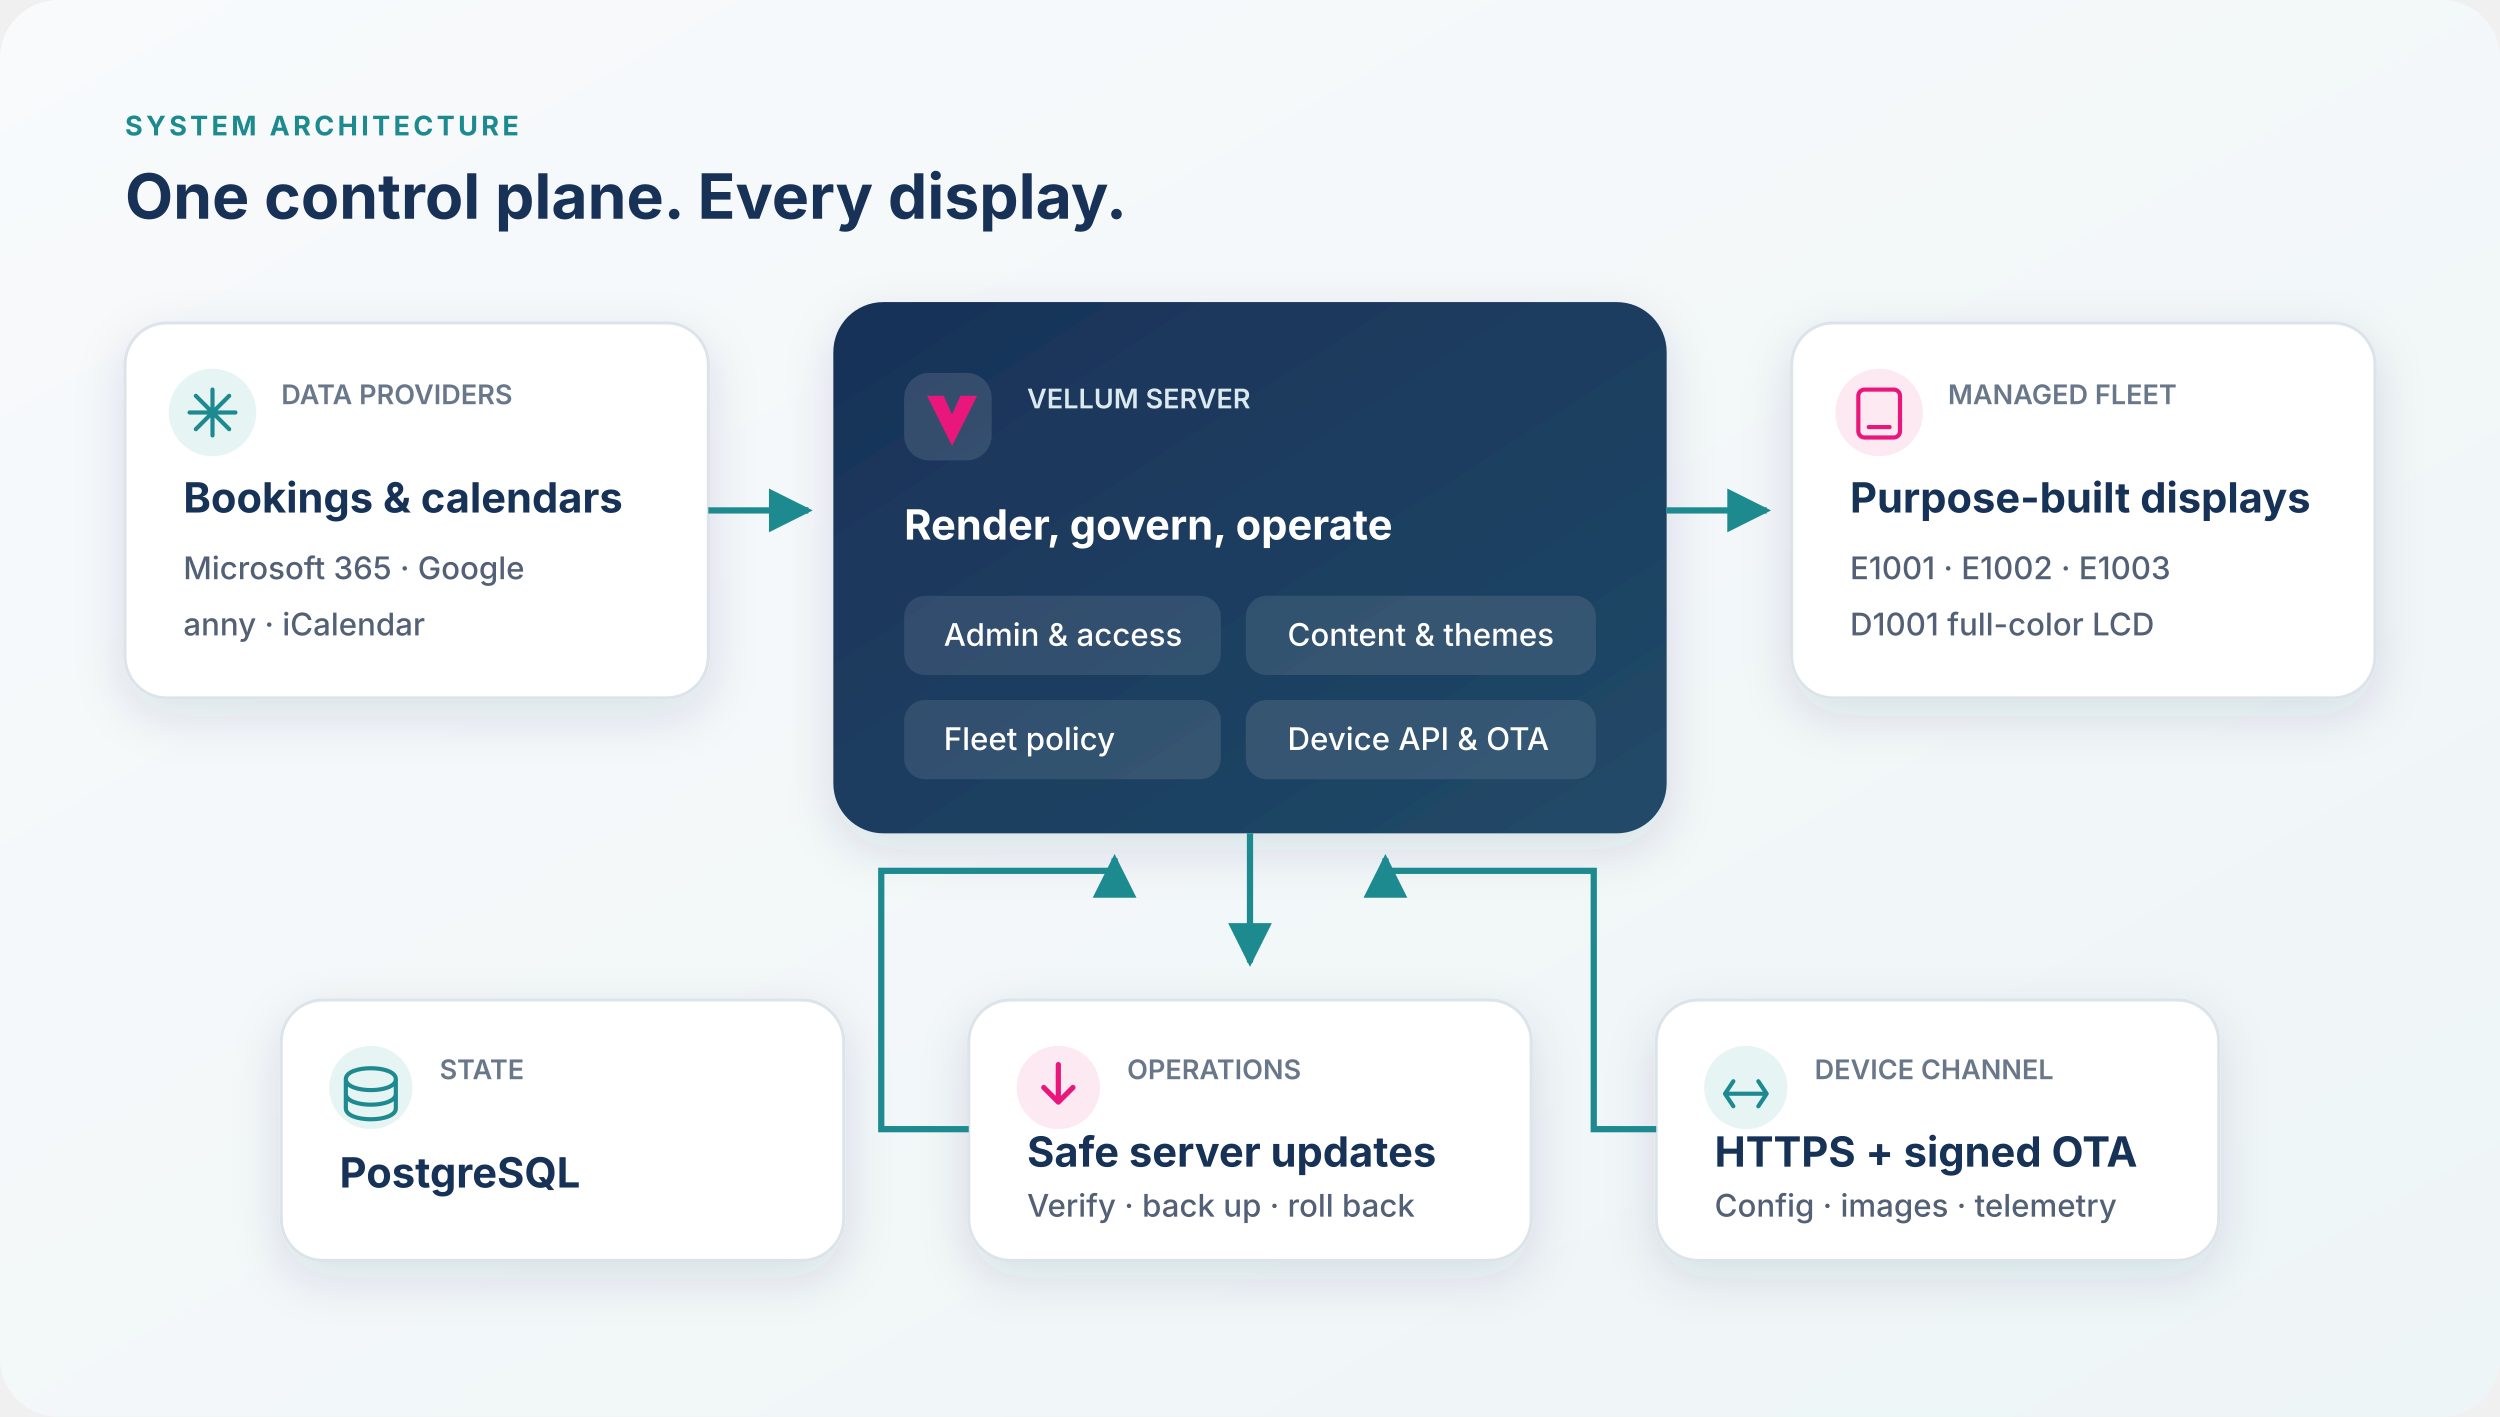
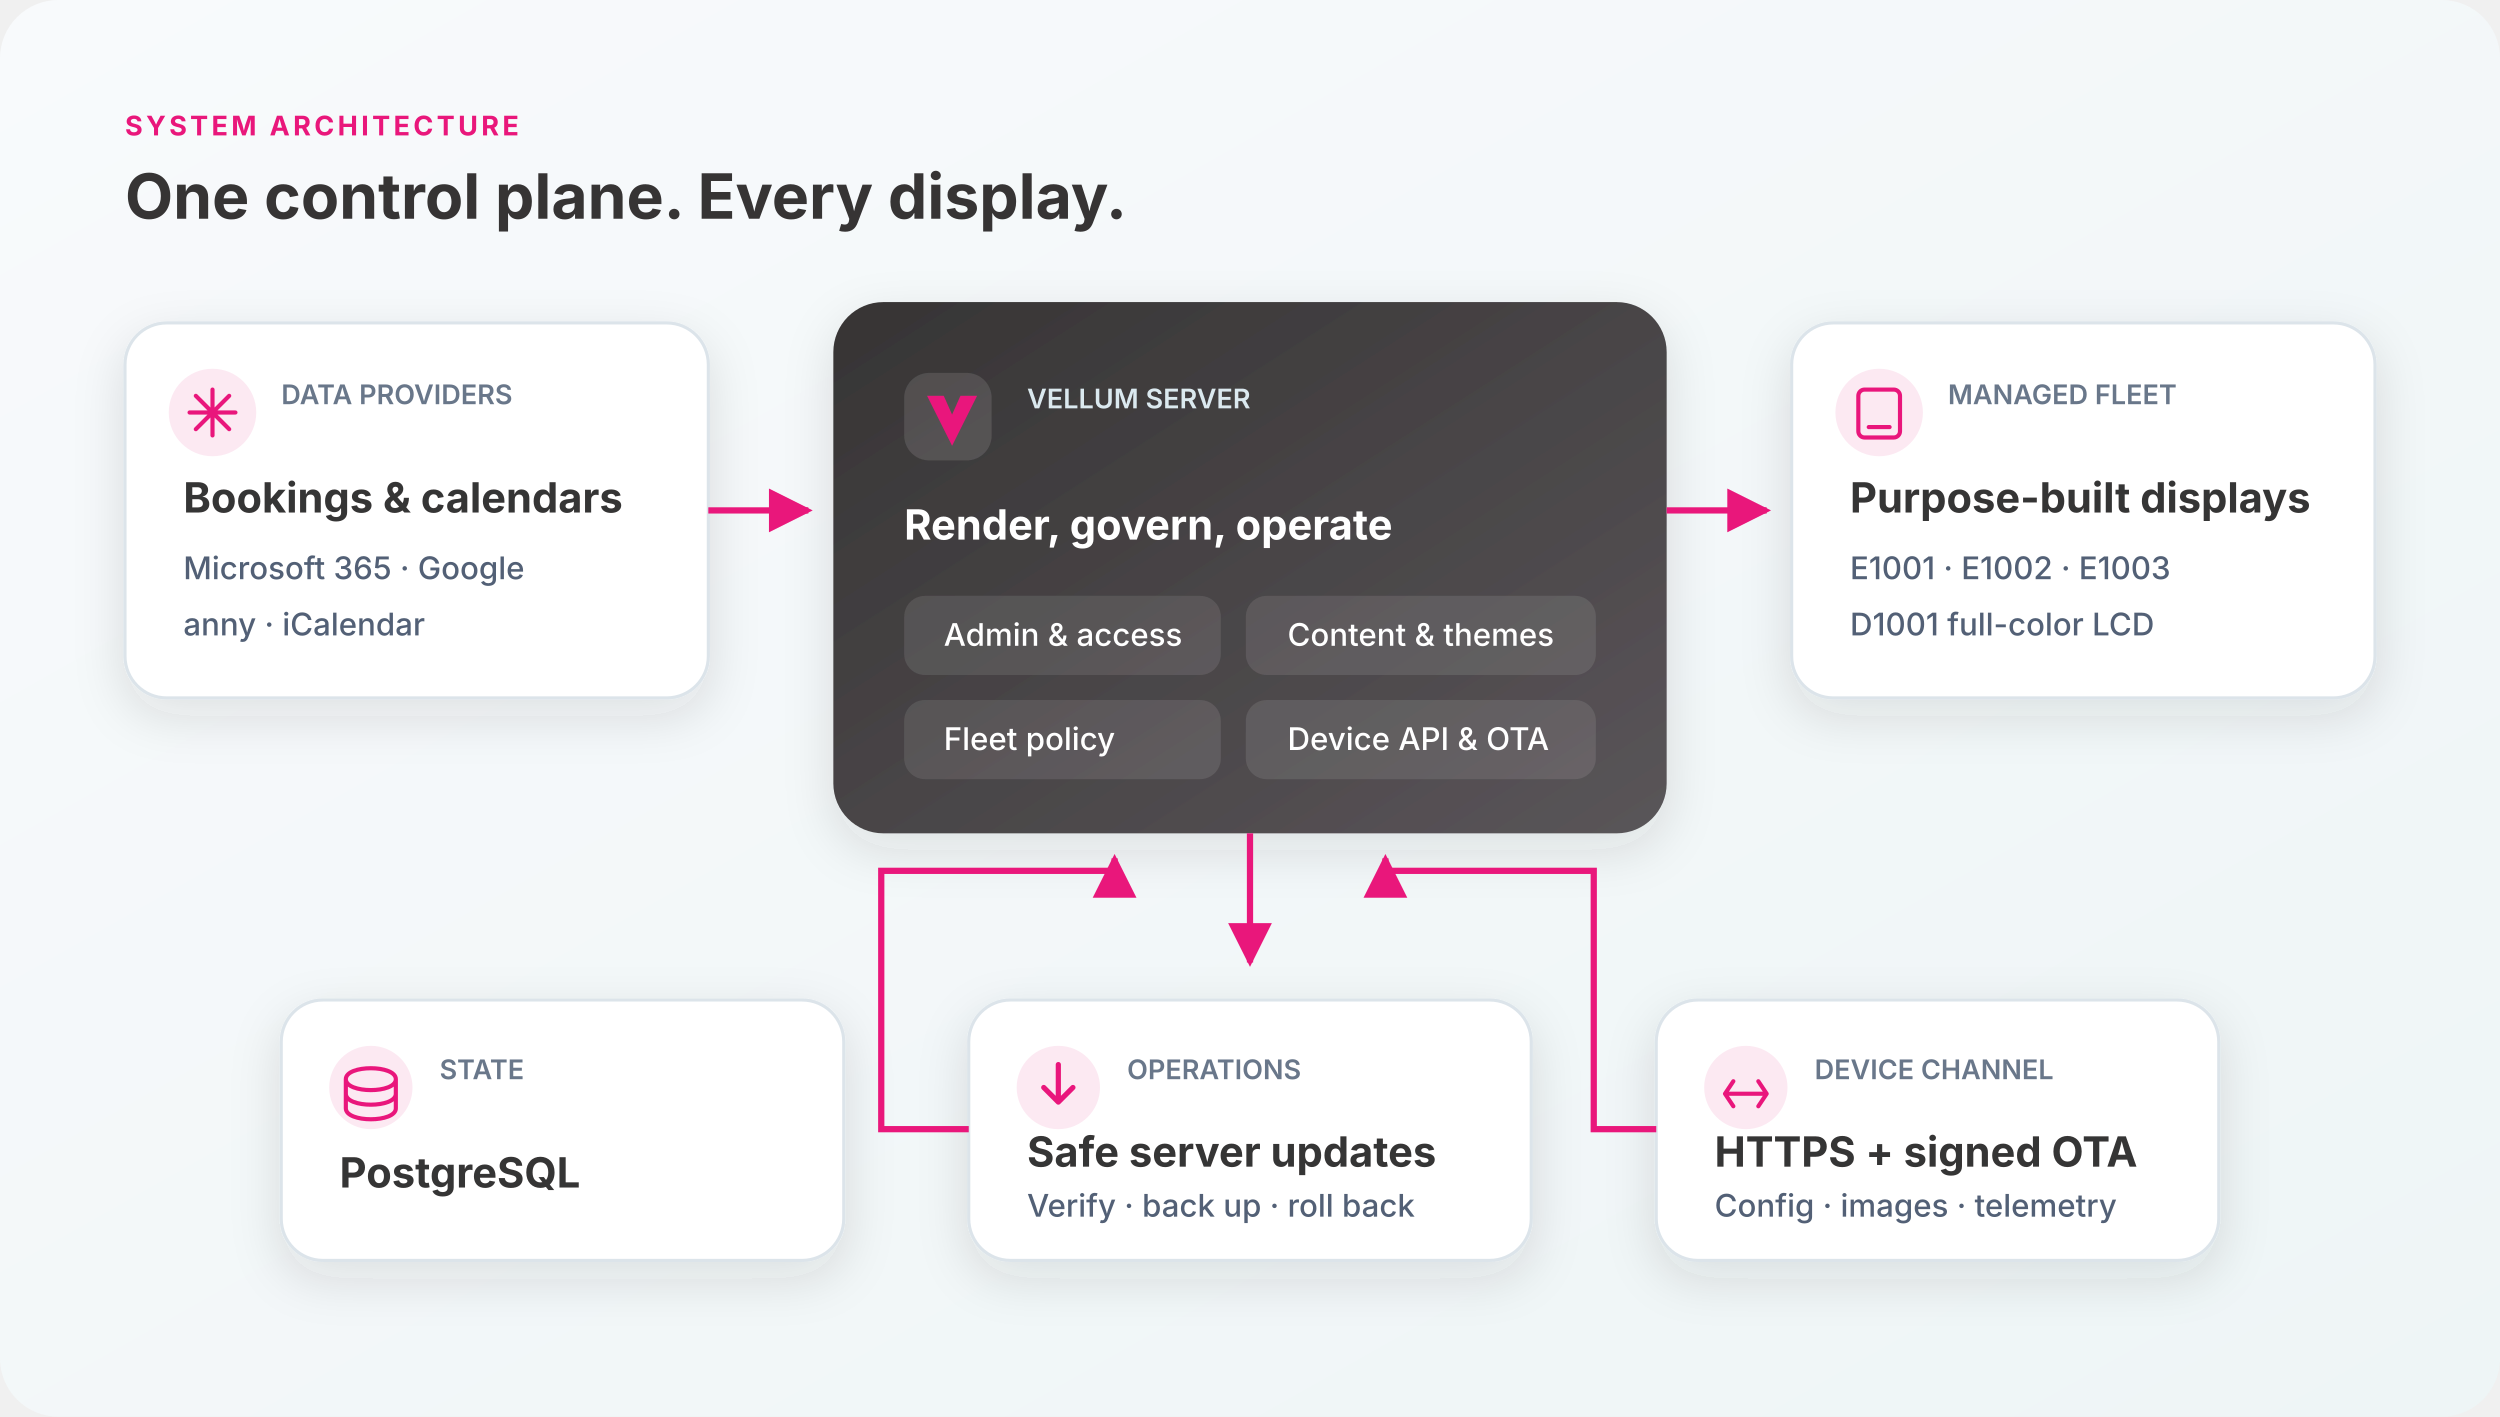
<svg xmlns="http://www.w3.org/2000/svg" viewBox="0 0 1200 680" role="img" aria-labelledby="title desc">
  <defs>
    <linearGradient id="canvas" x1="0" y1="0" x2="1" y2="1">
      <stop offset="0" stop-color="#f8fafc" />
      <stop offset="1" stop-color="#eef5f6" />
    </linearGradient>
    <linearGradient id="server" x1="0" y1="0" x2="1" y2="1">
-       <stop offset="0" stop-color="#183157" />
-       <stop offset="1" stop-color="#214a68" />
+       <stop offset="0" stop-color="#363434" />
+       <stop offset="1" stop-color="#5a5559" />
    </linearGradient>
    <filter id="shadow" x="-20%" y="-20%" width="140%" height="150%">
-       <feDropShadow dx="0" dy="8" stdDeviation="12" flood-color="#183157" flood-opacity=".12" />
+       <feDropShadow dx="0" dy="8" stdDeviation="12" flood-color="#363434" flood-opacity=".12" />
    </filter>
    <marker id="arrow" viewBox="0 0 10 10" refX="9" refY="5" markerWidth="7" markerHeight="7" orient="auto-start-reverse">
-       <path d="M 0 0 L 10 5 L 0 10 z" fill="#1c8a8f" />
+       <path d="M 0 0 L 10 5 L 0 10 z" fill="#e9177b" />
    </marker>
    <style>
-       .title{font:700 30px Inter,ui-sans-serif,system-ui,sans-serif;fill:#183157}.eyebrow{font:700 13px Inter,ui-sans-serif,system-ui,sans-serif;letter-spacing:1.6px;fill:#1c8a8f}.card-title{font:700 20px Inter,ui-sans-serif,system-ui,sans-serif;fill:#183157}.body{font:500 15px Inter,ui-sans-serif,system-ui,sans-serif;fill:#526176}.small{font:600 13px Inter,ui-sans-serif,system-ui,sans-serif;fill:#69778a}.inverse{fill:#fff}.inverse-muted{fill:#dbe9ef}.card{fill:#fff;stroke:#dce4ea;stroke-width:1.5}.line{fill:none;stroke:#1c8a8f;stroke-width:3;marker-end:url(#arrow)}
+       .title{font:700 30px Inter,ui-sans-serif,system-ui,sans-serif;fill:#363434}.eyebrow{font:700 13px Inter,ui-sans-serif,system-ui,sans-serif;letter-spacing:1.6px;fill:#e9177b}.card-title{font:700 20px Inter,ui-sans-serif,system-ui,sans-serif;fill:#363434}.body{font:500 15px Inter,ui-sans-serif,system-ui,sans-serif;fill:#526176}.small{font:600 13px Inter,ui-sans-serif,system-ui,sans-serif;fill:#69778a}.inverse{fill:#fff}.inverse-muted{fill:#dbe9ef}.card{fill:#fff;stroke:#dce4ea;stroke-width:1.5}.line{fill:none;stroke:#e9177b;stroke-width:3;marker-end:url(#arrow)}
    </style>
  </defs>
  <rect width="1200" height="680" rx="28" fill="url(#canvas)" />
  <text x="60" y="65" class="eyebrow">SYSTEM ARCHITECTURE</text>
  <text x="60" y="105" class="title">One control plane. Every display.</text>
  <g filter="url(#shadow)">
    <rect x="60" y="155" width="280" height="180" rx="20" class="card" />
-     <circle cx="102" cy="198" r="21" fill="#e6f4f4" />
-     <path d="M91 198h22M102 187v22M94 190l16 16M110 190l-16 16" stroke="#1c8a8f" stroke-width="2" stroke-linecap="round" />
+     <circle cx="102" cy="198" r="21" fill="#fce9f2" />
+     <path d="M91 198h22M102 187v22M94 190l16 16M110 190l-16 16" stroke="#e9177b" stroke-width="2" stroke-linecap="round" />
    <text x="135" y="194" class="small">DATA PROVIDERS</text>
    <text x="88" y="246" class="card-title">Bookings &amp; calendars</text>
    <text x="88" y="278" class="body">Microsoft 365 · Google</text>
    <text x="88" y="305" class="body">anny · iCalendar</text>
    <rect x="400" y="145" width="400" height="255" rx="24" fill="url(#server)" />
    <rect x="434" y="179" width="42" height="42" rx="12" fill="#fff" fill-opacity=".12" />
    <path d="M445 190h8l4 9 4-9h8l-12 24z" fill="#e9177b" />
    <text x="493" y="196" class="small inverse-muted">VELLUM SERVER</text>
    <text x="434" y="259" class="card-title inverse">Render, govern, operate</text>
    <rect x="434" y="286" width="152" height="38" rx="10" fill="#fff" fill-opacity=".1" />
    <text x="453" y="310" class="body inverse">Admin &amp; access</text>
    <rect x="598" y="286" width="168" height="38" rx="10" fill="#fff" fill-opacity=".1" />
    <text x="618" y="310" class="body inverse">Content &amp; themes</text>
    <rect x="434" y="336" width="152" height="38" rx="10" fill="#fff" fill-opacity=".1" />
    <text x="453" y="360" class="body inverse">Fleet policy</text>
    <rect x="598" y="336" width="168" height="38" rx="10" fill="#fff" fill-opacity=".1" />
    <text x="618" y="360" class="body inverse">Device API &amp; OTA</text>
    <rect x="860" y="155" width="280" height="180" rx="20" class="card" />
    <circle cx="902" cy="198" r="21" fill="#fce9f2" />
    <rect x="892" y="187" width="20" height="23" rx="3" fill="none" stroke="#e9177b" stroke-width="2" />
    <path d="M897 205h10" stroke="#e9177b" stroke-width="2" stroke-linecap="round" />
    <text x="935" y="194" class="small">MANAGED FLEET</text>
    <text x="888" y="246" class="card-title">Purpose-built displays</text>
    <text x="888" y="278" class="body">E1001 · E1002 · E1003</text>
    <text x="888" y="305" class="body">D1001 full-color LCD</text>
    <rect x="135" y="480" width="270" height="125" rx="20" class="card" />
-     <circle cx="178" cy="522" r="20" fill="#e6f4f4" />
-     <path d="M166 518c0-7 24-7 24 0v14c0 7-24 7-24 0zM166 518c0 7 24 7 24 0M166 525c0 7 24 7 24 0" fill="none" stroke="#1c8a8f" stroke-width="2" />
+     <circle cx="178" cy="522" r="20" fill="#fce9f2" />
+     <path d="M166 518c0-7 24-7 24 0v14c0 7-24 7-24 0zM166 518c0 7 24 7 24 0M166 525c0 7 24 7 24 0" fill="none" stroke="#e9177b" stroke-width="2" />
    <text x="211" y="518" class="small">STATE</text>
    <text x="163" y="570" class="card-title">PostgreSQL</text>
    <rect x="465" y="480" width="270" height="125" rx="20" class="card" />
    <circle cx="508" cy="522" r="20" fill="#fce9f2" />
    <path d="M508 511v18M501 522l7 7 7-7" fill="none" stroke="#e9177b" stroke-width="2.5" stroke-linecap="round" stroke-linejoin="round" />
    <text x="541" y="518" class="small">OPERATIONS</text>
    <text x="493" y="560" class="card-title">Safe server updates</text>
    <text x="493" y="584" class="body">Verify · back up · roll back</text>
    <rect x="795" y="480" width="270" height="125" rx="20" class="card" />
-     <circle cx="838" cy="522" r="20" fill="#e6f4f4" />
-     <path d="M828 525h20M832 519l-4 6 4 6M844 519l4 6-4 6" fill="none" stroke="#1c8a8f" stroke-width="2" stroke-linecap="round" stroke-linejoin="round" />
+     <circle cx="838" cy="522" r="20" fill="#fce9f2" />
+     <path d="M828 525h20M832 519l-4 6 4 6M844 519l4 6-4 6" fill="none" stroke="#e9177b" stroke-width="2" stroke-linecap="round" stroke-linejoin="round" />
    <text x="871" y="518" class="small">DEVICE CHANNEL</text>
    <text x="823" y="560" class="card-title">HTTPS + signed OTA</text>
    <text x="823" y="584" class="body">Config · images · telemetry</text>
  </g>
  <path d="M340 245H388" class="line" />
  <path d="M800 245H848" class="line" />
  <path d="M600 400V462" class="line" />
  <path d="M465 542H423V418H535V412" class="line" />
  <path d="M795 542H765V418H665V412" class="line" />
</svg>
